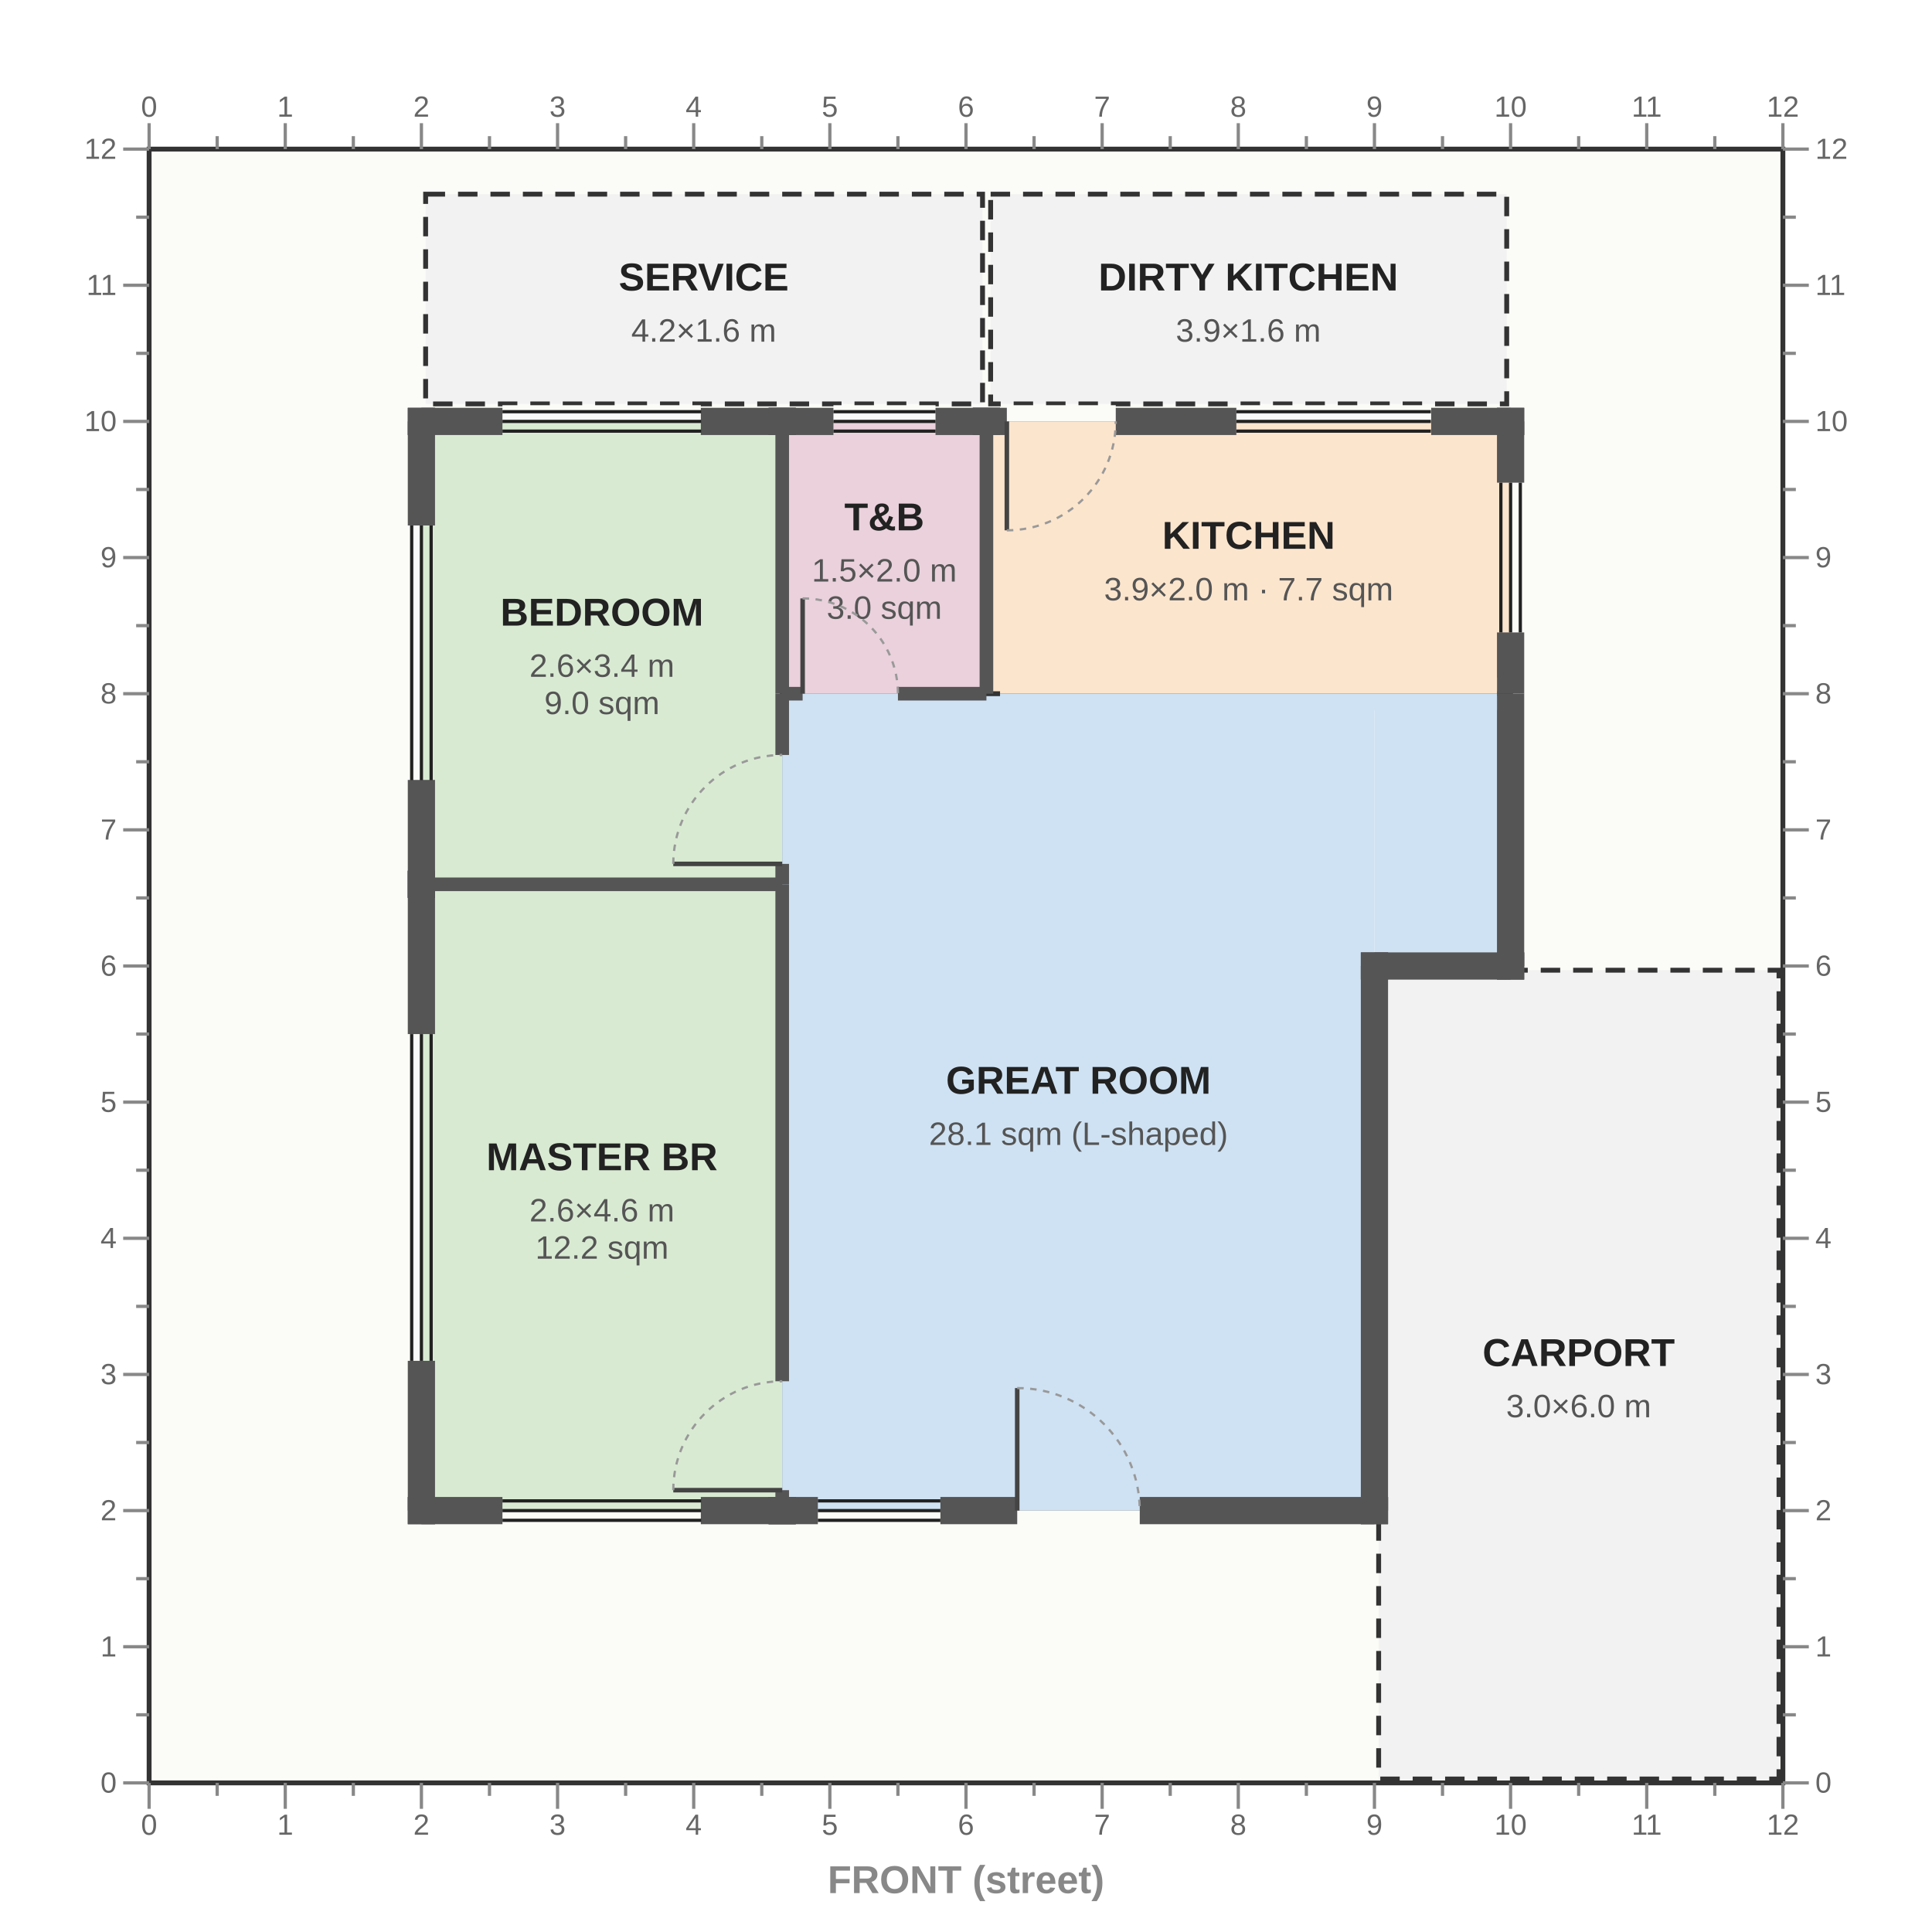
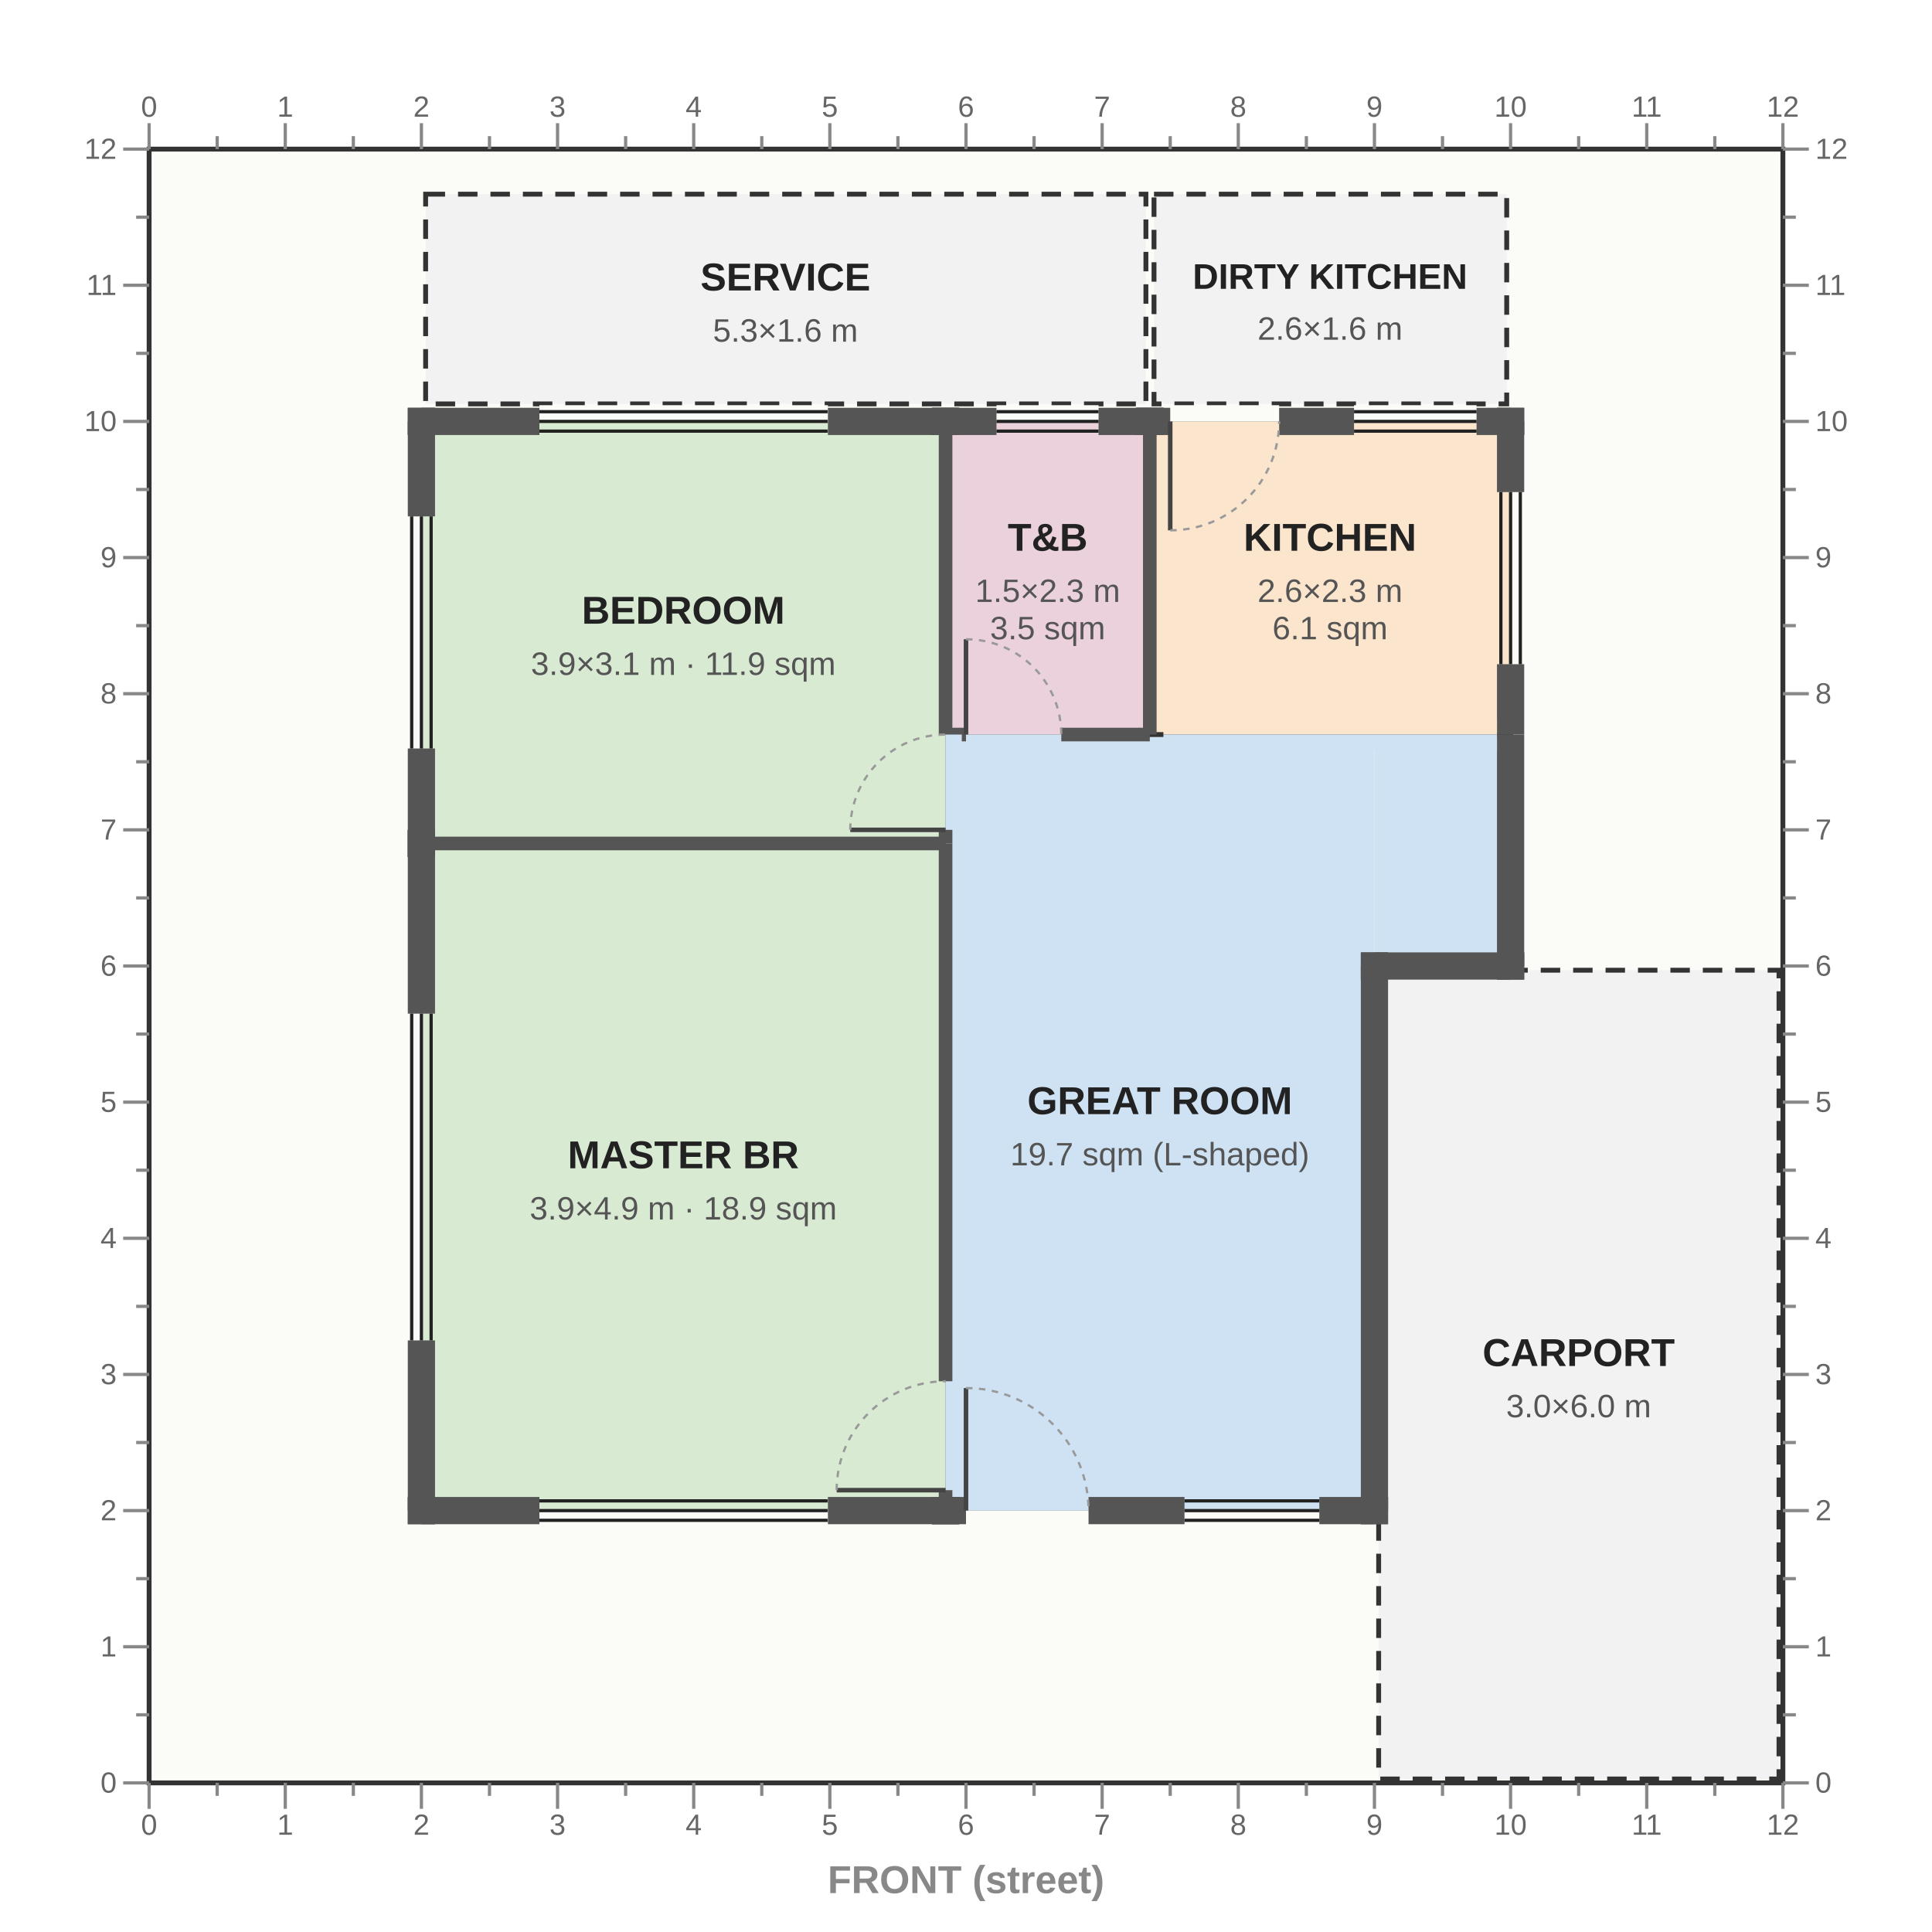
<svg xmlns="http://www.w3.org/2000/svg" width="596" height="596" viewBox="0 0 596 596">
  <rect x="0" y="0" width="596" height="596" fill="white" />
  <rect x="46.0" y="46.0" width="504.0" height="504.0" fill="#fbfbf7" stroke="#333" stroke-width="1.5" />
  <line x1="46.0" y1="46.0" x2="46.0" y2="38.0" stroke="#888" stroke-width="1" />
  <line x1="46.0" y1="550.0" x2="46.0" y2="558.0" stroke="#888" stroke-width="1" />
  <text x="46.0" y="36.0" text-anchor="middle" font-family="Arial" font-size="9" fill="#666">0</text>
  <text x="46.0" y="566.0" text-anchor="middle" font-family="Arial" font-size="9" fill="#666">0</text>
  <line x1="67.0" y1="46.0" x2="67.0" y2="42.0" stroke="#888" stroke-width="1" />
  <line x1="67.0" y1="550.0" x2="67.0" y2="554.0" stroke="#888" stroke-width="1" />
  <line x1="88.0" y1="46.0" x2="88.0" y2="38.0" stroke="#888" stroke-width="1" />
  <line x1="88.0" y1="550.0" x2="88.0" y2="558.0" stroke="#888" stroke-width="1" />
  <text x="88.0" y="36.0" text-anchor="middle" font-family="Arial" font-size="9" fill="#666">1</text>
  <text x="88.0" y="566.0" text-anchor="middle" font-family="Arial" font-size="9" fill="#666">1</text>
  <line x1="109.0" y1="46.0" x2="109.0" y2="42.0" stroke="#888" stroke-width="1" />
  <line x1="109.0" y1="550.0" x2="109.0" y2="554.0" stroke="#888" stroke-width="1" />
  <line x1="130.0" y1="46.0" x2="130.0" y2="38.0" stroke="#888" stroke-width="1" />
  <line x1="130.0" y1="550.0" x2="130.0" y2="558.0" stroke="#888" stroke-width="1" />
  <text x="130.0" y="36.0" text-anchor="middle" font-family="Arial" font-size="9" fill="#666">2</text>
  <text x="130.0" y="566.0" text-anchor="middle" font-family="Arial" font-size="9" fill="#666">2</text>
  <line x1="151.0" y1="46.0" x2="151.0" y2="42.0" stroke="#888" stroke-width="1" />
  <line x1="151.0" y1="550.0" x2="151.0" y2="554.0" stroke="#888" stroke-width="1" />
  <line x1="172.0" y1="46.0" x2="172.0" y2="38.0" stroke="#888" stroke-width="1" />
  <line x1="172.0" y1="550.0" x2="172.0" y2="558.0" stroke="#888" stroke-width="1" />
  <text x="172.0" y="36.0" text-anchor="middle" font-family="Arial" font-size="9" fill="#666">3</text>
  <text x="172.0" y="566.0" text-anchor="middle" font-family="Arial" font-size="9" fill="#666">3</text>
  <line x1="193.0" y1="46.0" x2="193.0" y2="42.0" stroke="#888" stroke-width="1" />
  <line x1="193.0" y1="550.0" x2="193.0" y2="554.0" stroke="#888" stroke-width="1" />
  <line x1="214.0" y1="46.0" x2="214.0" y2="38.0" stroke="#888" stroke-width="1" />
  <line x1="214.0" y1="550.0" x2="214.0" y2="558.0" stroke="#888" stroke-width="1" />
  <text x="214.0" y="36.0" text-anchor="middle" font-family="Arial" font-size="9" fill="#666">4</text>
  <text x="214.0" y="566.0" text-anchor="middle" font-family="Arial" font-size="9" fill="#666">4</text>
  <line x1="235.0" y1="46.0" x2="235.0" y2="42.0" stroke="#888" stroke-width="1" />
  <line x1="235.0" y1="550.0" x2="235.0" y2="554.0" stroke="#888" stroke-width="1" />
  <line x1="256.0" y1="46.0" x2="256.0" y2="38.0" stroke="#888" stroke-width="1" />
  <line x1="256.0" y1="550.0" x2="256.0" y2="558.0" stroke="#888" stroke-width="1" />
  <text x="256.0" y="36.0" text-anchor="middle" font-family="Arial" font-size="9" fill="#666">5</text>
  <text x="256.0" y="566.0" text-anchor="middle" font-family="Arial" font-size="9" fill="#666">5</text>
  <line x1="277.0" y1="46.0" x2="277.0" y2="42.0" stroke="#888" stroke-width="1" />
  <line x1="277.0" y1="550.0" x2="277.0" y2="554.0" stroke="#888" stroke-width="1" />
  <line x1="298.0" y1="46.0" x2="298.0" y2="38.0" stroke="#888" stroke-width="1" />
  <line x1="298.0" y1="550.0" x2="298.0" y2="558.0" stroke="#888" stroke-width="1" />
  <text x="298.0" y="36.0" text-anchor="middle" font-family="Arial" font-size="9" fill="#666">6</text>
  <text x="298.0" y="566.0" text-anchor="middle" font-family="Arial" font-size="9" fill="#666">6</text>
  <line x1="319.0" y1="46.0" x2="319.0" y2="42.0" stroke="#888" stroke-width="1" />
  <line x1="319.0" y1="550.0" x2="319.0" y2="554.0" stroke="#888" stroke-width="1" />
  <line x1="340.0" y1="46.0" x2="340.0" y2="38.0" stroke="#888" stroke-width="1" />
  <line x1="340.0" y1="550.0" x2="340.0" y2="558.0" stroke="#888" stroke-width="1" />
  <text x="340.0" y="36.0" text-anchor="middle" font-family="Arial" font-size="9" fill="#666">7</text>
  <text x="340.0" y="566.0" text-anchor="middle" font-family="Arial" font-size="9" fill="#666">7</text>
  <line x1="361.0" y1="46.0" x2="361.0" y2="42.0" stroke="#888" stroke-width="1" />
  <line x1="361.0" y1="550.0" x2="361.0" y2="554.0" stroke="#888" stroke-width="1" />
  <line x1="382.0" y1="46.0" x2="382.0" y2="38.0" stroke="#888" stroke-width="1" />
  <line x1="382.0" y1="550.0" x2="382.0" y2="558.0" stroke="#888" stroke-width="1" />
  <text x="382.0" y="36.0" text-anchor="middle" font-family="Arial" font-size="9" fill="#666">8</text>
  <text x="382.0" y="566.0" text-anchor="middle" font-family="Arial" font-size="9" fill="#666">8</text>
  <line x1="403.0" y1="46.0" x2="403.0" y2="42.0" stroke="#888" stroke-width="1" />
  <line x1="403.0" y1="550.0" x2="403.0" y2="554.0" stroke="#888" stroke-width="1" />
  <line x1="424.0" y1="46.0" x2="424.0" y2="38.0" stroke="#888" stroke-width="1" />
  <line x1="424.0" y1="550.0" x2="424.0" y2="558.0" stroke="#888" stroke-width="1" />
  <text x="424.0" y="36.0" text-anchor="middle" font-family="Arial" font-size="9" fill="#666">9</text>
  <text x="424.0" y="566.0" text-anchor="middle" font-family="Arial" font-size="9" fill="#666">9</text>
  <line x1="445.0" y1="46.0" x2="445.0" y2="42.0" stroke="#888" stroke-width="1" />
  <line x1="445.0" y1="550.0" x2="445.0" y2="554.0" stroke="#888" stroke-width="1" />
  <line x1="466.0" y1="46.0" x2="466.0" y2="38.0" stroke="#888" stroke-width="1" />
  <line x1="466.0" y1="550.0" x2="466.0" y2="558.0" stroke="#888" stroke-width="1" />
  <text x="466.0" y="36.0" text-anchor="middle" font-family="Arial" font-size="9" fill="#666">10</text>
  <text x="466.0" y="566.0" text-anchor="middle" font-family="Arial" font-size="9" fill="#666">10</text>
  <line x1="487.0" y1="46.0" x2="487.0" y2="42.0" stroke="#888" stroke-width="1" />
  <line x1="487.0" y1="550.0" x2="487.0" y2="554.0" stroke="#888" stroke-width="1" />
  <line x1="508.0" y1="46.0" x2="508.0" y2="38.0" stroke="#888" stroke-width="1" />
  <line x1="508.0" y1="550.0" x2="508.0" y2="558.0" stroke="#888" stroke-width="1" />
  <text x="508.0" y="36.0" text-anchor="middle" font-family="Arial" font-size="9" fill="#666">11</text>
  <text x="508.0" y="566.0" text-anchor="middle" font-family="Arial" font-size="9" fill="#666">11</text>
  <line x1="529.0" y1="46.0" x2="529.0" y2="42.0" stroke="#888" stroke-width="1" />
  <line x1="529.0" y1="550.0" x2="529.0" y2="554.0" stroke="#888" stroke-width="1" />
  <line x1="550.0" y1="46.0" x2="550.0" y2="38.0" stroke="#888" stroke-width="1" />
  <line x1="550.0" y1="550.0" x2="550.0" y2="558.0" stroke="#888" stroke-width="1" />
  <text x="550.0" y="36.0" text-anchor="middle" font-family="Arial" font-size="9" fill="#666">12</text>
  <text x="550.0" y="566.0" text-anchor="middle" font-family="Arial" font-size="9" fill="#666">12</text>
  <line x1="46.0" y1="550.0" x2="38.0" y2="550.0" stroke="#888" stroke-width="1" />
  <line x1="550.0" y1="550.0" x2="558.0" y2="550.0" stroke="#888" stroke-width="1" />
  <text x="36.0" y="553.0" text-anchor="end" font-family="Arial" font-size="9" fill="#666">0</text>
  <text x="560.0" y="553.0" text-anchor="start" font-family="Arial" font-size="9" fill="#666">0</text>
  <line x1="46.0" y1="529.0" x2="42.0" y2="529.0" stroke="#888" stroke-width="1" />
  <line x1="550.0" y1="529.0" x2="554.0" y2="529.0" stroke="#888" stroke-width="1" />
  <line x1="46.0" y1="508.0" x2="38.0" y2="508.0" stroke="#888" stroke-width="1" />
  <line x1="550.0" y1="508.0" x2="558.0" y2="508.0" stroke="#888" stroke-width="1" />
  <text x="36.0" y="511.0" text-anchor="end" font-family="Arial" font-size="9" fill="#666">1</text>
  <text x="560.0" y="511.0" text-anchor="start" font-family="Arial" font-size="9" fill="#666">1</text>
  <line x1="46.0" y1="487.0" x2="42.0" y2="487.0" stroke="#888" stroke-width="1" />
  <line x1="550.0" y1="487.0" x2="554.0" y2="487.0" stroke="#888" stroke-width="1" />
  <line x1="46.0" y1="466.0" x2="38.0" y2="466.0" stroke="#888" stroke-width="1" />
  <line x1="550.0" y1="466.0" x2="558.0" y2="466.0" stroke="#888" stroke-width="1" />
  <text x="36.0" y="469.0" text-anchor="end" font-family="Arial" font-size="9" fill="#666">2</text>
  <text x="560.0" y="469.0" text-anchor="start" font-family="Arial" font-size="9" fill="#666">2</text>
  <line x1="46.0" y1="445.0" x2="42.0" y2="445.0" stroke="#888" stroke-width="1" />
  <line x1="550.0" y1="445.0" x2="554.0" y2="445.0" stroke="#888" stroke-width="1" />
  <line x1="46.0" y1="424.0" x2="38.0" y2="424.0" stroke="#888" stroke-width="1" />
  <line x1="550.0" y1="424.0" x2="558.0" y2="424.0" stroke="#888" stroke-width="1" />
  <text x="36.0" y="427.0" text-anchor="end" font-family="Arial" font-size="9" fill="#666">3</text>
  <text x="560.0" y="427.0" text-anchor="start" font-family="Arial" font-size="9" fill="#666">3</text>
  <line x1="46.0" y1="403.0" x2="42.0" y2="403.0" stroke="#888" stroke-width="1" />
  <line x1="550.0" y1="403.0" x2="554.0" y2="403.0" stroke="#888" stroke-width="1" />
  <line x1="46.0" y1="382.0" x2="38.0" y2="382.0" stroke="#888" stroke-width="1" />
  <line x1="550.0" y1="382.0" x2="558.0" y2="382.0" stroke="#888" stroke-width="1" />
  <text x="36.0" y="385.0" text-anchor="end" font-family="Arial" font-size="9" fill="#666">4</text>
  <text x="560.0" y="385.0" text-anchor="start" font-family="Arial" font-size="9" fill="#666">4</text>
  <line x1="46.0" y1="361.0" x2="42.0" y2="361.0" stroke="#888" stroke-width="1" />
  <line x1="550.0" y1="361.0" x2="554.0" y2="361.0" stroke="#888" stroke-width="1" />
  <line x1="46.0" y1="340.0" x2="38.0" y2="340.0" stroke="#888" stroke-width="1" />
  <line x1="550.0" y1="340.0" x2="558.0" y2="340.0" stroke="#888" stroke-width="1" />
  <text x="36.0" y="343.0" text-anchor="end" font-family="Arial" font-size="9" fill="#666">5</text>
  <text x="560.0" y="343.0" text-anchor="start" font-family="Arial" font-size="9" fill="#666">5</text>
  <line x1="46.0" y1="319.0" x2="42.0" y2="319.0" stroke="#888" stroke-width="1" />
  <line x1="550.0" y1="319.0" x2="554.0" y2="319.0" stroke="#888" stroke-width="1" />
  <line x1="46.0" y1="298.0" x2="38.0" y2="298.0" stroke="#888" stroke-width="1" />
  <line x1="550.0" y1="298.0" x2="558.0" y2="298.0" stroke="#888" stroke-width="1" />
  <text x="36.0" y="301.0" text-anchor="end" font-family="Arial" font-size="9" fill="#666">6</text>
  <text x="560.0" y="301.0" text-anchor="start" font-family="Arial" font-size="9" fill="#666">6</text>
  <line x1="46.0" y1="277.0" x2="42.0" y2="277.0" stroke="#888" stroke-width="1" />
  <line x1="550.0" y1="277.0" x2="554.0" y2="277.0" stroke="#888" stroke-width="1" />
  <line x1="46.0" y1="256.0" x2="38.0" y2="256.0" stroke="#888" stroke-width="1" />
  <line x1="550.0" y1="256.0" x2="558.0" y2="256.0" stroke="#888" stroke-width="1" />
  <text x="36.0" y="259.0" text-anchor="end" font-family="Arial" font-size="9" fill="#666">7</text>
  <text x="560.0" y="259.0" text-anchor="start" font-family="Arial" font-size="9" fill="#666">7</text>
  <line x1="46.0" y1="235.0" x2="42.0" y2="235.0" stroke="#888" stroke-width="1" />
  <line x1="550.0" y1="235.0" x2="554.0" y2="235.0" stroke="#888" stroke-width="1" />
  <line x1="46.0" y1="214.0" x2="38.0" y2="214.0" stroke="#888" stroke-width="1" />
  <line x1="550.0" y1="214.0" x2="558.0" y2="214.0" stroke="#888" stroke-width="1" />
  <text x="36.0" y="217.0" text-anchor="end" font-family="Arial" font-size="9" fill="#666">8</text>
  <text x="560.0" y="217.0" text-anchor="start" font-family="Arial" font-size="9" fill="#666">8</text>
  <line x1="46.0" y1="193.0" x2="42.0" y2="193.0" stroke="#888" stroke-width="1" />
  <line x1="550.0" y1="193.0" x2="554.0" y2="193.0" stroke="#888" stroke-width="1" />
  <line x1="46.0" y1="172.0" x2="38.0" y2="172.0" stroke="#888" stroke-width="1" />
  <line x1="550.0" y1="172.0" x2="558.0" y2="172.0" stroke="#888" stroke-width="1" />
  <text x="36.0" y="175.0" text-anchor="end" font-family="Arial" font-size="9" fill="#666">9</text>
  <text x="560.0" y="175.0" text-anchor="start" font-family="Arial" font-size="9" fill="#666">9</text>
  <line x1="46.0" y1="151.0" x2="42.0" y2="151.0" stroke="#888" stroke-width="1" />
  <line x1="550.0" y1="151.0" x2="554.0" y2="151.0" stroke="#888" stroke-width="1" />
  <line x1="46.0" y1="130.0" x2="38.0" y2="130.0" stroke="#888" stroke-width="1" />
  <line x1="550.0" y1="130.0" x2="558.0" y2="130.0" stroke="#888" stroke-width="1" />
  <text x="36.0" y="133.0" text-anchor="end" font-family="Arial" font-size="9" fill="#666">10</text>
  <text x="560.0" y="133.0" text-anchor="start" font-family="Arial" font-size="9" fill="#666">10</text>
  <line x1="46.0" y1="109.0" x2="42.0" y2="109.0" stroke="#888" stroke-width="1" />
  <line x1="550.0" y1="109.0" x2="554.0" y2="109.0" stroke="#888" stroke-width="1" />
  <line x1="46.0" y1="88.0" x2="38.0" y2="88.0" stroke="#888" stroke-width="1" />
  <line x1="550.0" y1="88.0" x2="558.0" y2="88.0" stroke="#888" stroke-width="1" />
  <text x="36.0" y="91.0" text-anchor="end" font-family="Arial" font-size="9" fill="#666">11</text>
  <text x="560.0" y="91.0" text-anchor="start" font-family="Arial" font-size="9" fill="#666">11</text>
  <line x1="46.0" y1="67.0" x2="42.0" y2="67.0" stroke="#888" stroke-width="1" />
  <line x1="550.0" y1="67.0" x2="554.0" y2="67.0" stroke="#888" stroke-width="1" />
  <line x1="46.0" y1="46.0" x2="38.0" y2="46.0" stroke="#888" stroke-width="1" />
  <line x1="550.0" y1="46.0" x2="558.0" y2="46.0" stroke="#888" stroke-width="1" />
  <text x="36.0" y="49.0" text-anchor="end" font-family="Arial" font-size="9" fill="#666">12</text>
  <text x="560.0" y="49.0" text-anchor="start" font-family="Arial" font-size="9" fill="#666">12</text>
  <rect x="130.0" y="130.0" width="336.0" height="336.0" fill="none" stroke="#9aa" stroke-width="1" stroke-dasharray="3 3" />
  <rect x="425.3" y="299.3" width="123.5" height="249.5" fill="#f2f2f2" stroke="#333" stroke-width="1.5" stroke-dasharray="6 4" />
  <text x="487.0" y="421.4" text-anchor="middle" font-family="Arial" font-size="12" font-weight="bold" fill="#222">CARPORT</text>
  <text x="487.0" y="437.2" text-anchor="middle" font-family="Arial" font-size="10" fill="#555">3.0×6.0 m</text>
-   <rect x="305.6" y="59.9" width="159.2" height="64.7" fill="#f2f2f2" stroke="#333" stroke-width="1.5" stroke-dasharray="6 4" />
-   <text x="385.1" y="89.6" text-anchor="middle" font-family="Arial" font-size="12" font-weight="bold" fill="#222">DIRTY KITCHEN</text>
-   <text x="385.1" y="105.4" text-anchor="middle" font-family="Arial" font-size="10" fill="#555">3.9×1.6 m</text>
-   <rect x="131.3" y="59.9" width="171.8" height="64.7" fill="#f2f2f2" stroke="#333" stroke-width="1.5" stroke-dasharray="6 4" />
-   <text x="217.1" y="89.6" text-anchor="middle" font-family="Arial" font-size="12" font-weight="bold" fill="#222">SERVICE</text>
-   <text x="217.1" y="105.4" text-anchor="middle" font-family="Arial" font-size="10" fill="#555">4.2×1.6 m</text>
-   <rect x="130.0" y="272.8" width="111.3" height="193.2" fill="#d9ead3" stroke="#333" stroke-width="1.5" />
-   <text x="185.7" y="361.0" text-anchor="middle" font-family="Arial" font-size="12" font-weight="bold" fill="#222">MASTER BR</text>
-   <text x="185.7" y="376.8" text-anchor="middle" font-family="Arial" font-size="10" fill="#555">2.6×4.6 m</text>
-   <text x="185.7" y="388.3" text-anchor="middle" font-family="Arial" font-size="10" fill="#555">12.2 sqm</text>
-   <rect x="130.0" y="130.0" width="111.3" height="142.8" fill="#d9ead3" stroke="#333" stroke-width="1.5" />
-   <text x="185.7" y="193.0" text-anchor="middle" font-family="Arial" font-size="12" font-weight="bold" fill="#222">BEDROOM</text>
-   <text x="185.7" y="208.8" text-anchor="middle" font-family="Arial" font-size="10" fill="#555">2.6×3.4 m</text>
-   <text x="185.7" y="220.3" text-anchor="middle" font-family="Arial" font-size="10" fill="#555">9.0 sqm</text>
-   <rect x="241.3" y="130.0" width="63.0" height="84.0" fill="#ead1dc" stroke="#333" stroke-width="1.5" />
-   <text x="272.8" y="163.6" text-anchor="middle" font-family="Arial" font-size="12" font-weight="bold" fill="#222">T&amp;B</text>
-   <text x="272.8" y="179.4" text-anchor="middle" font-family="Arial" font-size="10" fill="#555">1.5×2.0 m</text>
-   <text x="272.8" y="190.9" text-anchor="middle" font-family="Arial" font-size="10" fill="#555">3.0 sqm</text>
-   <rect x="241.3" y="214.0" width="182.7" height="252.0" fill="#cfe2f3" stroke="none" />
-   <rect x="424.0" y="214.0" width="42.0" height="84.0" fill="#cfe2f3" stroke="none" />
-   <text x="332.7" y="337.4" text-anchor="middle" font-family="Arial" font-size="12" font-weight="bold" fill="#222">GREAT ROOM</text>
-   <text x="332.7" y="353.2" text-anchor="middle" font-family="Arial" font-size="10" fill="#555">28.1 sqm (L-shaped)</text>
-   <rect x="304.3" y="130.0" width="161.7" height="84.0" fill="#fce5cd" stroke="#333" stroke-width="1.5" />
-   <text x="385.2" y="169.3" text-anchor="middle" font-family="Arial" font-size="12" font-weight="bold" fill="#222">KITCHEN</text>
-   <text x="385.2" y="185.2" text-anchor="middle" font-family="Arial" font-size="10" fill="#555">3.9×2.0 m · 7.7 sqm</text>
+   <rect x="356.0" y="59.9" width="108.8" height="64.7" fill="#f2f2f2" stroke="#333" stroke-width="1.5" stroke-dasharray="6 4" />
+   <text x="410.3" y="89.1" text-anchor="middle" font-family="Arial" font-size="11" font-weight="bold" fill="#222">DIRTY KITCHEN</text>
+   <text x="410.3" y="104.8" text-anchor="middle" font-family="Arial" font-size="10" fill="#555">2.6×1.6 m</text>
+   <rect x="131.3" y="59.9" width="222.2" height="64.7" fill="#f2f2f2" stroke="#333" stroke-width="1.5" stroke-dasharray="6 4" />
+   <text x="242.3" y="89.6" text-anchor="middle" font-family="Arial" font-size="12" font-weight="bold" fill="#222">SERVICE</text>
+   <text x="242.3" y="105.4" text-anchor="middle" font-family="Arial" font-size="10" fill="#555">5.3×1.6 m</text>
+   <rect x="130.0" y="260.2" width="161.7" height="205.8" fill="#d9ead3" stroke="#333" stroke-width="1.5" />
+   <text x="210.8" y="360.4" text-anchor="middle" font-family="Arial" font-size="12" font-weight="bold" fill="#222">MASTER BR</text>
+   <text x="210.8" y="376.2" text-anchor="middle" font-family="Arial" font-size="10" fill="#555">3.9×4.9 m · 18.9 sqm</text>
+   <rect x="130.0" y="130.0" width="161.7" height="130.2" fill="#d9ead3" stroke="#333" stroke-width="1.5" />
+   <text x="210.8" y="192.4" text-anchor="middle" font-family="Arial" font-size="12" font-weight="bold" fill="#222">BEDROOM</text>
+   <text x="210.8" y="208.2" text-anchor="middle" font-family="Arial" font-size="10" fill="#555">3.9×3.1 m · 11.9 sqm</text>
+   <rect x="291.7" y="130.0" width="63.0" height="96.6" fill="#ead1dc" stroke="#333" stroke-width="1.5" />
+   <text x="323.2" y="169.9" text-anchor="middle" font-family="Arial" font-size="12" font-weight="bold" fill="#222">T&amp;B</text>
+   <text x="323.2" y="185.7" text-anchor="middle" font-family="Arial" font-size="10" fill="#555">1.5×2.3 m</text>
+   <text x="323.2" y="197.2" text-anchor="middle" font-family="Arial" font-size="10" fill="#555">3.5 sqm</text>
+   <rect x="291.7" y="226.6" width="132.3" height="239.4" fill="#cfe2f3" stroke="none" />
+   <rect x="424.0" y="226.6" width="42.0" height="71.4" fill="#cfe2f3" stroke="none" />
+   <text x="357.8" y="343.7" text-anchor="middle" font-family="Arial" font-size="12" font-weight="bold" fill="#222">GREAT ROOM</text>
+   <text x="357.8" y="359.5" text-anchor="middle" font-family="Arial" font-size="10" fill="#555">19.7 sqm (L-shaped)</text>
+   <rect x="354.7" y="130.0" width="111.3" height="96.6" fill="#fce5cd" stroke="#333" stroke-width="1.5" />
+   <text x="410.3" y="169.9" text-anchor="middle" font-family="Arial" font-size="12" font-weight="bold" fill="#222">KITCHEN</text>
+   <text x="410.3" y="185.7" text-anchor="middle" font-family="Arial" font-size="10" fill="#555">2.6×2.3 m</text>
+   <text x="410.3" y="197.2" text-anchor="middle" font-family="Arial" font-size="10" fill="#555">6.1 sqm</text>
  <text x="298.0" y="584.0" text-anchor="middle" font-family="Arial" font-size="12" font-weight="bold" fill="#888">FRONT (street)</text>
-   <rect x="130.00" y="270.70" width="111.30" height="4.20" fill="#555" stroke="none" />
-   <rect x="239.20" y="272.80" width="4.20" height="193.20" fill="#555" stroke="none" />
-   <rect x="239.20" y="130.00" width="4.20" height="84.00" fill="#555" stroke="none" />
-   <rect x="239.20" y="214.00" width="4.20" height="58.80" fill="#555" stroke="none" />
-   <rect x="241.30" y="211.90" width="63.00" height="4.20" fill="#555" stroke="none" />
-   <rect x="302.20" y="130.00" width="4.20" height="84.00" fill="#555" stroke="none" />
+   <rect x="130.00" y="258.10" width="161.70" height="4.20" fill="#555" stroke="none" />
+   <rect x="289.60" y="260.20" width="4.20" height="205.80" fill="#555" stroke="none" />
+   <rect x="289.60" y="130.00" width="4.20" height="96.60" fill="#555" stroke="none" />
+   <rect x="289.60" y="226.60" width="4.20" height="33.60" fill="#555" stroke="none" />
+   <rect x="291.70" y="224.50" width="63.00" height="4.20" fill="#555" stroke="none" />
+   <rect x="352.60" y="130.00" width="4.20" height="96.60" fill="#555" stroke="none" />
  <rect x="419.80" y="298.00" width="8.40" height="168.00" fill="#555" stroke="none" />
  <rect x="424.00" y="293.80" width="42.00" height="8.40" fill="#555" stroke="none" />
-   <rect x="130.00" y="461.80" width="111.30" height="8.40" fill="#555" stroke="none" />
-   <rect x="125.80" y="272.80" width="8.40" height="193.20" fill="#555" stroke="none" />
-   <rect x="130.00" y="125.80" width="111.30" height="8.40" fill="#555" stroke="none" />
-   <rect x="125.80" y="130.00" width="8.40" height="142.80" fill="#555" stroke="none" />
-   <rect x="241.30" y="125.80" width="63.00" height="8.40" fill="#555" stroke="none" />
-   <rect x="241.30" y="461.80" width="182.70" height="8.40" fill="#555" stroke="none" />
-   <rect x="461.80" y="214.00" width="8.40" height="84.00" fill="#555" stroke="none" />
-   <rect x="304.30" y="125.80" width="161.70" height="8.40" fill="#555" stroke="none" />
-   <rect x="461.80" y="130.00" width="8.40" height="84.00" fill="#555" stroke="none" />
-   <rect x="125.80" y="268.60" width="8.40" height="8.40" fill="#555" stroke="none" />
-   <rect x="237.10" y="461.80" width="8.40" height="8.40" fill="#555" stroke="none" />
-   <rect x="237.10" y="125.80" width="8.40" height="8.40" fill="#555" stroke="none" />
-   <rect x="300.10" y="125.80" width="8.40" height="8.40" fill="#555" stroke="none" />
+   <rect x="130.00" y="461.80" width="161.70" height="8.40" fill="#555" stroke="none" />
+   <rect x="125.80" y="260.20" width="8.40" height="205.80" fill="#555" stroke="none" />
+   <rect x="130.00" y="125.80" width="161.70" height="8.40" fill="#555" stroke="none" />
+   <rect x="125.80" y="130.00" width="8.40" height="130.20" fill="#555" stroke="none" />
+   <rect x="291.70" y="125.80" width="63.00" height="8.40" fill="#555" stroke="none" />
+   <rect x="291.70" y="461.80" width="132.30" height="8.40" fill="#555" stroke="none" />
+   <rect x="461.80" y="226.60" width="8.40" height="71.40" fill="#555" stroke="none" />
+   <rect x="354.70" y="125.80" width="111.30" height="8.40" fill="#555" stroke="none" />
+   <rect x="461.80" y="130.00" width="8.40" height="96.60" fill="#555" stroke="none" />
+   <rect x="125.80" y="256.00" width="8.40" height="8.40" fill="#555" stroke="none" />
+   <rect x="287.50" y="461.80" width="8.40" height="8.40" fill="#555" stroke="none" />
+   <rect x="287.50" y="125.80" width="8.40" height="8.40" fill="#555" stroke="none" />
+   <rect x="350.50" y="125.80" width="8.40" height="8.40" fill="#555" stroke="none" />
  <rect x="419.80" y="461.80" width="8.40" height="8.40" fill="#555" stroke="none" />
  <rect x="419.80" y="293.80" width="8.40" height="8.40" fill="#555" stroke="none" />
  <rect x="419.80" y="293.80" width="8.40" height="8.40" fill="#555" stroke="none" />
  <rect x="461.80" y="293.80" width="8.40" height="8.40" fill="#555" stroke="none" />
  <rect x="125.80" y="461.80" width="8.40" height="8.40" fill="#555" stroke="none" />
-   <rect x="237.10" y="461.80" width="8.40" height="8.40" fill="#555" stroke="none" />
+   <rect x="287.50" y="461.80" width="8.40" height="8.40" fill="#555" stroke="none" />
  <rect x="125.80" y="461.80" width="8.40" height="8.40" fill="#555" stroke="none" />
-   <rect x="125.80" y="268.60" width="8.40" height="8.40" fill="#555" stroke="none" />
+   <rect x="125.80" y="256.00" width="8.40" height="8.40" fill="#555" stroke="none" />
  <rect x="125.80" y="125.80" width="8.40" height="8.40" fill="#555" stroke="none" />
-   <rect x="237.10" y="125.80" width="8.40" height="8.40" fill="#555" stroke="none" />
-   <rect x="125.80" y="268.60" width="8.40" height="8.40" fill="#555" stroke="none" />
+   <rect x="287.50" y="125.80" width="8.40" height="8.40" fill="#555" stroke="none" />
+   <rect x="125.80" y="256.00" width="8.40" height="8.40" fill="#555" stroke="none" />
  <rect x="125.80" y="125.80" width="8.40" height="8.40" fill="#555" stroke="none" />
-   <rect x="237.10" y="125.80" width="8.40" height="8.40" fill="#555" stroke="none" />
-   <rect x="300.10" y="125.80" width="8.40" height="8.40" fill="#555" stroke="none" />
-   <rect x="237.10" y="461.80" width="8.40" height="8.40" fill="#555" stroke="none" />
+   <rect x="287.50" y="125.80" width="8.40" height="8.40" fill="#555" stroke="none" />
+   <rect x="350.50" y="125.80" width="8.40" height="8.40" fill="#555" stroke="none" />
+   <rect x="287.50" y="461.80" width="8.40" height="8.40" fill="#555" stroke="none" />
  <rect x="419.80" y="461.80" width="8.40" height="8.40" fill="#555" stroke="none" />
  <rect x="461.80" y="293.80" width="8.40" height="8.40" fill="#555" stroke="none" />
-   <rect x="300.10" y="125.80" width="8.40" height="8.40" fill="#555" stroke="none" />
+   <rect x="350.50" y="125.80" width="8.40" height="8.40" fill="#555" stroke="none" />
  <rect x="461.80" y="125.80" width="8.40" height="8.40" fill="#555" stroke="none" />
  <rect x="461.80" y="125.80" width="8.40" height="8.40" fill="#555" stroke="none" />
-   <rect x="308.5" y="209.0" width="153.3" height="5.0" fill="#fce5cd" stroke="none" />
-   <rect x="308.5" y="214.0" width="153.3" height="5.0" fill="#cfe2f3" stroke="none" />
-   <rect x="236.3" y="426.1" width="5.0" height="33.6" fill="#d9ead3" stroke="none" />
-   <rect x="241.3" y="426.1" width="5.0" height="33.6" fill="#cfe2f3" stroke="none" />
-   <line x1="241.3" y1="459.7" x2="207.7" y2="459.7" stroke="#444" stroke-width="1.4" />
-   <path d="M 207.7 459.7 A 33.6 33.6 0 0 1 241.3 426.1" fill="none" stroke="#999" stroke-width="0.7" stroke-dasharray="2 2" />
-   <rect x="236.3" y="232.9" width="5.0" height="33.6" fill="#d9ead3" stroke="none" />
-   <rect x="241.3" y="232.9" width="5.0" height="33.6" fill="#cfe2f3" stroke="none" />
-   <line x1="241.3" y1="266.5" x2="207.7" y2="266.5" stroke="#444" stroke-width="1.4" />
-   <path d="M 207.7 266.5 A 33.6 33.6 0 0 1 241.3 232.9" fill="none" stroke="#999" stroke-width="0.7" stroke-dasharray="2 2" />
-   <rect x="247.6" y="209.0" width="29.4" height="5.0" fill="#ead1dc" stroke="none" />
-   <rect x="247.6" y="214.0" width="29.4" height="5.0" fill="#cfe2f3" stroke="none" />
-   <line x1="247.6" y1="214.0" x2="247.6" y2="184.6" stroke="#444" stroke-width="1.4" />
-   <path d="M 247.6 184.6 A 29.4 29.4 0 0 1 277.0 214.0" fill="none" stroke="#999" stroke-width="0.7" stroke-dasharray="2 2" />
-   <rect x="313.8" y="461.0" width="37.8" height="5.0" fill="#cfe2f3" stroke="none" />
-   <rect x="313.8" y="466.0" width="37.8" height="5.0" fill="#fbfbf7" stroke="none" />
-   <line x1="313.8" y1="466.0" x2="313.8" y2="428.2" stroke="#444" stroke-width="1.4" />
-   <path d="M 313.8 428.2 A 37.8 37.8 0 0 1 351.6 466.0" fill="none" stroke="#999" stroke-width="0.7" stroke-dasharray="2 2" />
-   <rect x="310.6" y="130.0" width="33.6" height="5.0" fill="#fce5cd" stroke="none" />
-   <rect x="310.6" y="125.0" width="33.6" height="5.0" fill="#fbfbf7" stroke="none" />
-   <line x1="310.6" y1="130.0" x2="310.6" y2="163.6" stroke="#444" stroke-width="1.4" />
-   <path d="M 310.6 163.6 A 33.6 33.6 0 0 0 344.2 130.0" fill="none" stroke="#999" stroke-width="0.7" stroke-dasharray="2 2" />
-   <rect x="130.0" y="319.0" width="5.0" height="100.8" fill="#d9ead3" stroke="none" />
-   <rect x="125.0" y="319.0" width="5.0" height="100.8" fill="#fbfbf7" stroke="none" />
-   <line x1="127.0" y1="419.8" x2="127.0" y2="319.0" stroke="#222" stroke-width="1.0" />
-   <line x1="130.0" y1="419.8" x2="130.0" y2="319.0" stroke="#222" stroke-width="1.0" />
-   <line x1="133.0" y1="419.8" x2="133.0" y2="319.0" stroke="#222" stroke-width="1.0" />
-   <rect x="155.0" y="461.0" width="61.2" height="5.0" fill="#d9ead3" stroke="none" />
-   <rect x="155.0" y="466.0" width="61.2" height="5.0" fill="#fbfbf7" stroke="none" />
-   <line x1="155.0" y1="463.0" x2="216.3" y2="463.0" stroke="#222" stroke-width="1.0" />
-   <line x1="155.0" y1="466.0" x2="216.3" y2="466.0" stroke="#222" stroke-width="1.0" />
-   <line x1="155.0" y1="469.0" x2="216.3" y2="469.0" stroke="#222" stroke-width="1.0" />
-   <rect x="130.0" y="162.1" width="5.0" height="78.5" fill="#d9ead3" stroke="none" />
-   <rect x="125.0" y="162.1" width="5.0" height="78.5" fill="#fbfbf7" stroke="none" />
-   <line x1="127.0" y1="240.7" x2="127.0" y2="162.1" stroke="#222" stroke-width="1.0" />
-   <line x1="130.0" y1="240.7" x2="130.0" y2="162.1" stroke="#222" stroke-width="1.0" />
-   <line x1="133.0" y1="240.7" x2="133.0" y2="162.1" stroke="#222" stroke-width="1.0" />
-   <rect x="155.0" y="130.0" width="61.2" height="5.0" fill="#d9ead3" stroke="none" />
-   <rect x="155.0" y="125.0" width="61.2" height="5.0" fill="#fbfbf7" stroke="none" />
-   <line x1="155.0" y1="127.0" x2="216.3" y2="127.0" stroke="#222" stroke-width="1.0" />
-   <line x1="155.0" y1="130.0" x2="216.3" y2="130.0" stroke="#222" stroke-width="1.0" />
-   <line x1="155.0" y1="133.0" x2="216.3" y2="133.0" stroke="#222" stroke-width="1.0" />
-   <rect x="257.1" y="130.0" width="31.5" height="5.0" fill="#ead1dc" stroke="none" />
-   <rect x="257.1" y="125.0" width="31.5" height="5.0" fill="#fbfbf7" stroke="none" />
-   <line x1="257.1" y1="127.0" x2="288.6" y2="127.0" stroke="#222" stroke-width="1.0" />
-   <line x1="257.1" y1="130.0" x2="288.6" y2="130.0" stroke="#222" stroke-width="1.0" />
-   <line x1="257.1" y1="133.0" x2="288.6" y2="133.0" stroke="#222" stroke-width="1.0" />
-   <rect x="252.3" y="461.0" width="37.8" height="5.0" fill="#cfe2f3" stroke="none" />
-   <rect x="252.3" y="466.0" width="37.8" height="5.0" fill="#fbfbf7" stroke="none" />
-   <line x1="252.3" y1="463.0" x2="290.1" y2="463.0" stroke="#222" stroke-width="1.0" />
-   <line x1="252.3" y1="466.0" x2="290.1" y2="466.0" stroke="#222" stroke-width="1.0" />
-   <line x1="252.3" y1="469.0" x2="290.1" y2="469.0" stroke="#222" stroke-width="1.0" />
-   <rect x="381.4" y="130.0" width="60.1" height="5.0" fill="#fce5cd" stroke="none" />
-   <rect x="381.4" y="125.0" width="60.1" height="5.0" fill="#fbfbf7" stroke="none" />
-   <line x1="381.4" y1="127.0" x2="441.4" y2="127.0" stroke="#222" stroke-width="1.0" />
-   <line x1="381.4" y1="130.0" x2="441.4" y2="130.0" stroke="#222" stroke-width="1.0" />
-   <line x1="381.4" y1="133.0" x2="441.4" y2="133.0" stroke="#222" stroke-width="1.0" />
-   <rect x="461.0" y="148.9" width="5.0" height="46.2" fill="#fce5cd" stroke="none" />
-   <rect x="466.0" y="148.9" width="5.0" height="46.2" fill="#fbfbf7" stroke="none" />
-   <line x1="463.0" y1="195.1" x2="463.0" y2="148.9" stroke="#222" stroke-width="1.0" />
-   <line x1="466.0" y1="195.1" x2="466.0" y2="148.9" stroke="#222" stroke-width="1.0" />
-   <line x1="469.0" y1="195.1" x2="469.0" y2="148.9" stroke="#222" stroke-width="1.0" />
+   <rect x="358.9" y="221.6" width="102.9" height="5.0" fill="#fce5cd" stroke="none" />
+   <rect x="358.9" y="226.6" width="102.9" height="5.0" fill="#cfe2f3" stroke="none" />
+   <rect x="286.7" y="426.1" width="5.0" height="33.6" fill="#d9ead3" stroke="none" />
+   <rect x="291.7" y="426.1" width="5.0" height="33.6" fill="#cfe2f3" stroke="none" />
+   <line x1="291.7" y1="459.7" x2="258.1" y2="459.7" stroke="#444" stroke-width="1.4" />
+   <path d="M 258.1 459.7 A 33.6 33.6 0 0 1 291.7 426.1" fill="none" stroke="#999" stroke-width="0.7" stroke-dasharray="2 2" />
+   <rect x="286.7" y="226.6" width="5.0" height="29.4" fill="#d9ead3" stroke="none" />
+   <rect x="291.7" y="226.6" width="5.0" height="29.4" fill="#cfe2f3" stroke="none" />
+   <line x1="291.7" y1="256.0" x2="262.3" y2="256.0" stroke="#444" stroke-width="1.4" />
+   <path d="M 262.3 256.0 A 29.4 29.4 0 0 1 291.7 226.6" fill="none" stroke="#999" stroke-width="0.7" stroke-dasharray="2 2" />
+   <rect x="298.0" y="221.6" width="29.4" height="5.0" fill="#ead1dc" stroke="none" />
+   <rect x="298.0" y="226.6" width="29.4" height="5.0" fill="#cfe2f3" stroke="none" />
+   <line x1="298.0" y1="226.6" x2="298.0" y2="197.2" stroke="#444" stroke-width="1.4" />
+   <path d="M 298.0 197.2 A 29.4 29.4 0 0 1 327.4 226.6" fill="none" stroke="#999" stroke-width="0.7" stroke-dasharray="2 2" />
+   <rect x="298.0" y="461.0" width="37.8" height="5.0" fill="#cfe2f3" stroke="none" />
+   <rect x="298.0" y="466.0" width="37.8" height="5.0" fill="#fbfbf7" stroke="none" />
+   <line x1="298.0" y1="466.0" x2="298.0" y2="428.2" stroke="#444" stroke-width="1.4" />
+   <path d="M 298.0 428.2 A 37.8 37.8 0 0 1 335.8 466.0" fill="none" stroke="#999" stroke-width="0.7" stroke-dasharray="2 2" />
+   <rect x="361.0" y="130.0" width="33.6" height="5.0" fill="#fce5cd" stroke="none" />
+   <rect x="361.0" y="125.0" width="33.6" height="5.0" fill="#fbfbf7" stroke="none" />
+   <line x1="361.0" y1="130.0" x2="361.0" y2="163.6" stroke="#444" stroke-width="1.4" />
+   <path d="M 361.0 163.6 A 33.6 33.6 0 0 0 394.6 130.0" fill="none" stroke="#999" stroke-width="0.7" stroke-dasharray="2 2" />
+   <rect x="130.0" y="312.7" width="5.0" height="100.8" fill="#d9ead3" stroke="none" />
+   <rect x="125.0" y="312.7" width="5.0" height="100.8" fill="#fbfbf7" stroke="none" />
+   <line x1="127.0" y1="413.5" x2="127.0" y2="312.7" stroke="#222" stroke-width="1.0" />
+   <line x1="130.0" y1="413.5" x2="130.0" y2="312.7" stroke="#222" stroke-width="1.0" />
+   <line x1="133.0" y1="413.5" x2="133.0" y2="312.7" stroke="#222" stroke-width="1.0" />
+   <rect x="166.4" y="461.0" width="89.0" height="5.0" fill="#d9ead3" stroke="none" />
+   <rect x="166.4" y="466.0" width="89.0" height="5.0" fill="#fbfbf7" stroke="none" />
+   <line x1="166.4" y1="463.0" x2="255.3" y2="463.0" stroke="#222" stroke-width="1.0" />
+   <line x1="166.4" y1="466.0" x2="255.3" y2="466.0" stroke="#222" stroke-width="1.0" />
+   <line x1="166.4" y1="469.0" x2="255.3" y2="469.0" stroke="#222" stroke-width="1.0" />
+   <rect x="166.4" y="130.0" width="89.0" height="5.0" fill="#d9ead3" stroke="none" />
+   <rect x="166.4" y="125.0" width="89.0" height="5.0" fill="#fbfbf7" stroke="none" />
+   <line x1="166.4" y1="127.0" x2="255.3" y2="127.0" stroke="#222" stroke-width="1.0" />
+   <line x1="166.4" y1="130.0" x2="255.3" y2="130.0" stroke="#222" stroke-width="1.0" />
+   <line x1="166.4" y1="133.0" x2="255.3" y2="133.0" stroke="#222" stroke-width="1.0" />
+   <rect x="130.0" y="159.3" width="5.0" height="71.6" fill="#d9ead3" stroke="none" />
+   <rect x="125.0" y="159.3" width="5.0" height="71.6" fill="#fbfbf7" stroke="none" />
+   <line x1="127.0" y1="230.9" x2="127.0" y2="159.3" stroke="#222" stroke-width="1.0" />
+   <line x1="130.0" y1="230.9" x2="130.0" y2="159.3" stroke="#222" stroke-width="1.0" />
+   <line x1="133.0" y1="230.9" x2="133.0" y2="159.3" stroke="#222" stroke-width="1.0" />
+   <rect x="307.4" y="130.0" width="31.5" height="5.0" fill="#ead1dc" stroke="none" />
+   <rect x="307.4" y="125.0" width="31.5" height="5.0" fill="#fbfbf7" stroke="none" />
+   <line x1="307.4" y1="127.0" x2="338.9" y2="127.0" stroke="#222" stroke-width="1.0" />
+   <line x1="307.4" y1="130.0" x2="338.9" y2="130.0" stroke="#222" stroke-width="1.0" />
+   <line x1="307.4" y1="133.0" x2="338.9" y2="133.0" stroke="#222" stroke-width="1.0" />
+   <rect x="365.4" y="461.0" width="41.6" height="5.0" fill="#cfe2f3" stroke="none" />
+   <rect x="365.4" y="466.0" width="41.6" height="5.0" fill="#fbfbf7" stroke="none" />
+   <line x1="365.4" y1="463.0" x2="407.0" y2="463.0" stroke="#222" stroke-width="1.0" />
+   <line x1="365.4" y1="466.0" x2="407.0" y2="466.0" stroke="#222" stroke-width="1.0" />
+   <line x1="365.4" y1="469.0" x2="407.0" y2="469.0" stroke="#222" stroke-width="1.0" />
+   <rect x="461.0" y="151.8" width="5.0" height="53.1" fill="#fce5cd" stroke="none" />
+   <rect x="466.0" y="151.8" width="5.0" height="53.1" fill="#fbfbf7" stroke="none" />
+   <line x1="463.0" y1="204.9" x2="463.0" y2="151.8" stroke="#222" stroke-width="1.0" />
+   <line x1="466.0" y1="204.9" x2="466.0" y2="151.8" stroke="#222" stroke-width="1.0" />
+   <line x1="469.0" y1="204.9" x2="469.0" y2="151.8" stroke="#222" stroke-width="1.0" />
+   <rect x="417.7" y="130.0" width="37.8" height="5.0" fill="#fce5cd" stroke="none" />
+   <rect x="417.7" y="125.0" width="37.8" height="5.0" fill="#fbfbf7" stroke="none" />
+   <line x1="417.7" y1="127.0" x2="455.5" y2="127.0" stroke="#222" stroke-width="1.0" />
+   <line x1="417.7" y1="130.0" x2="455.5" y2="130.0" stroke="#222" stroke-width="1.0" />
+   <line x1="417.7" y1="133.0" x2="455.5" y2="133.0" stroke="#222" stroke-width="1.0" />
</svg>
